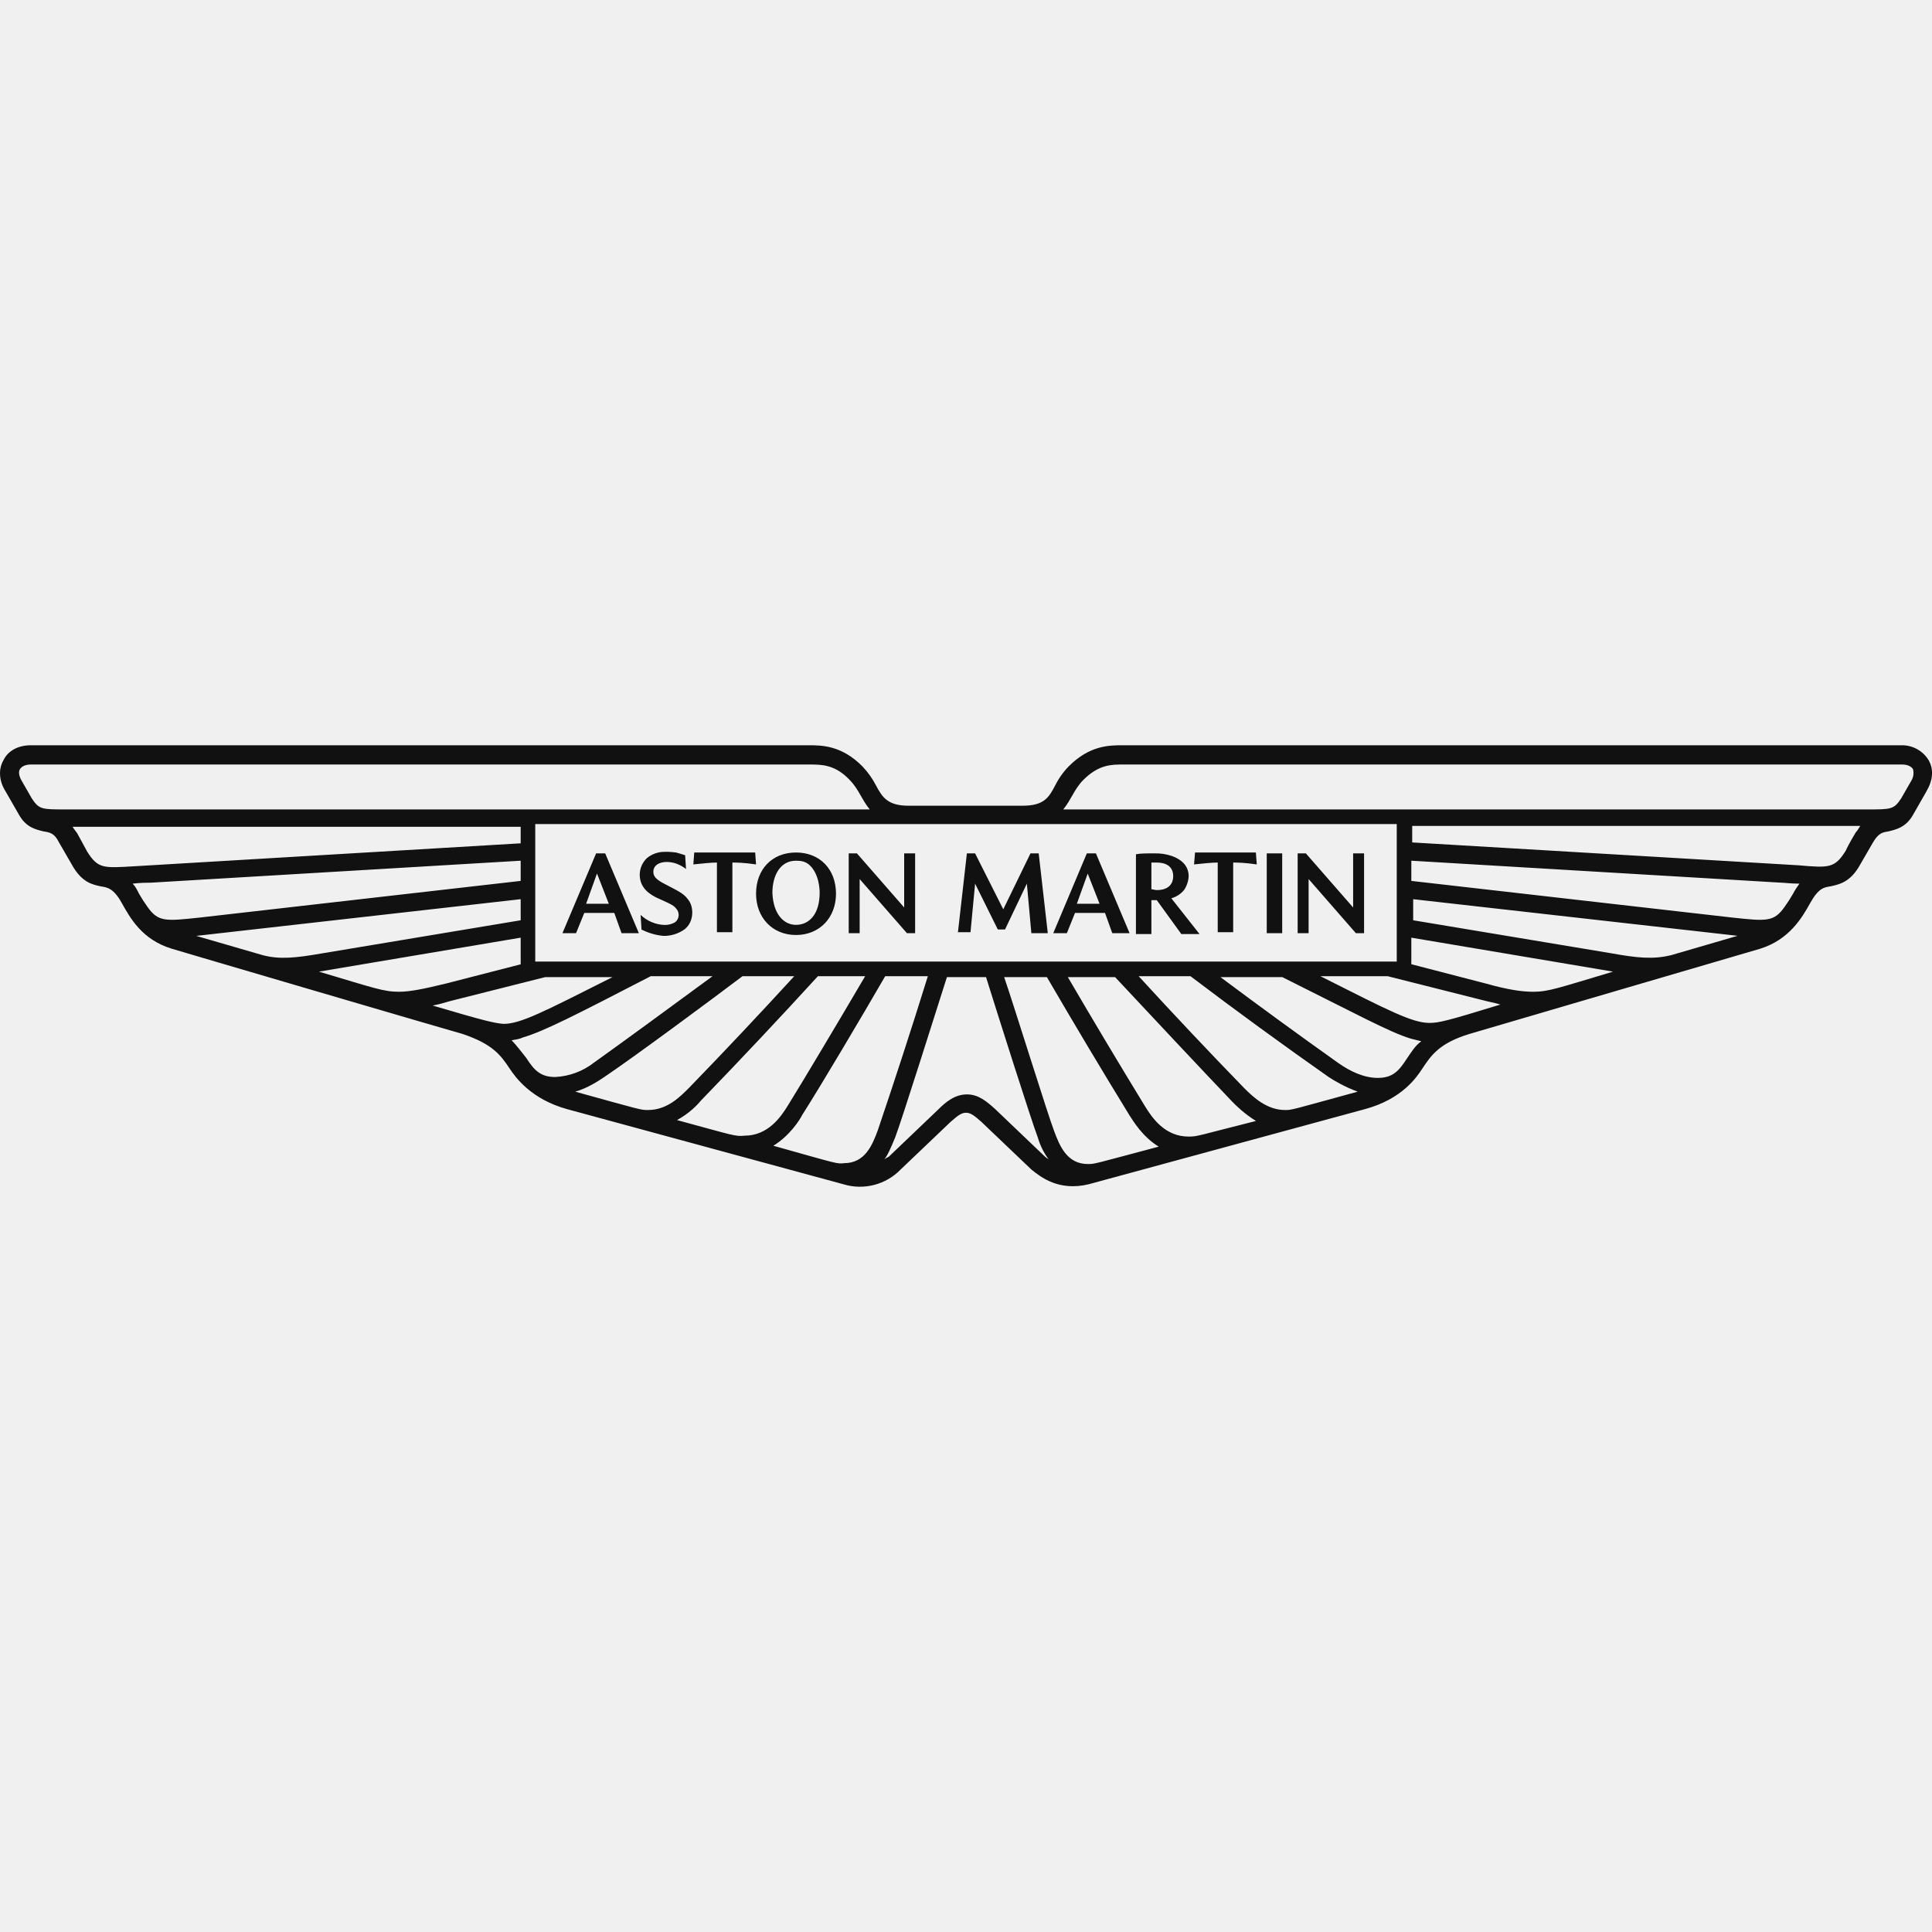
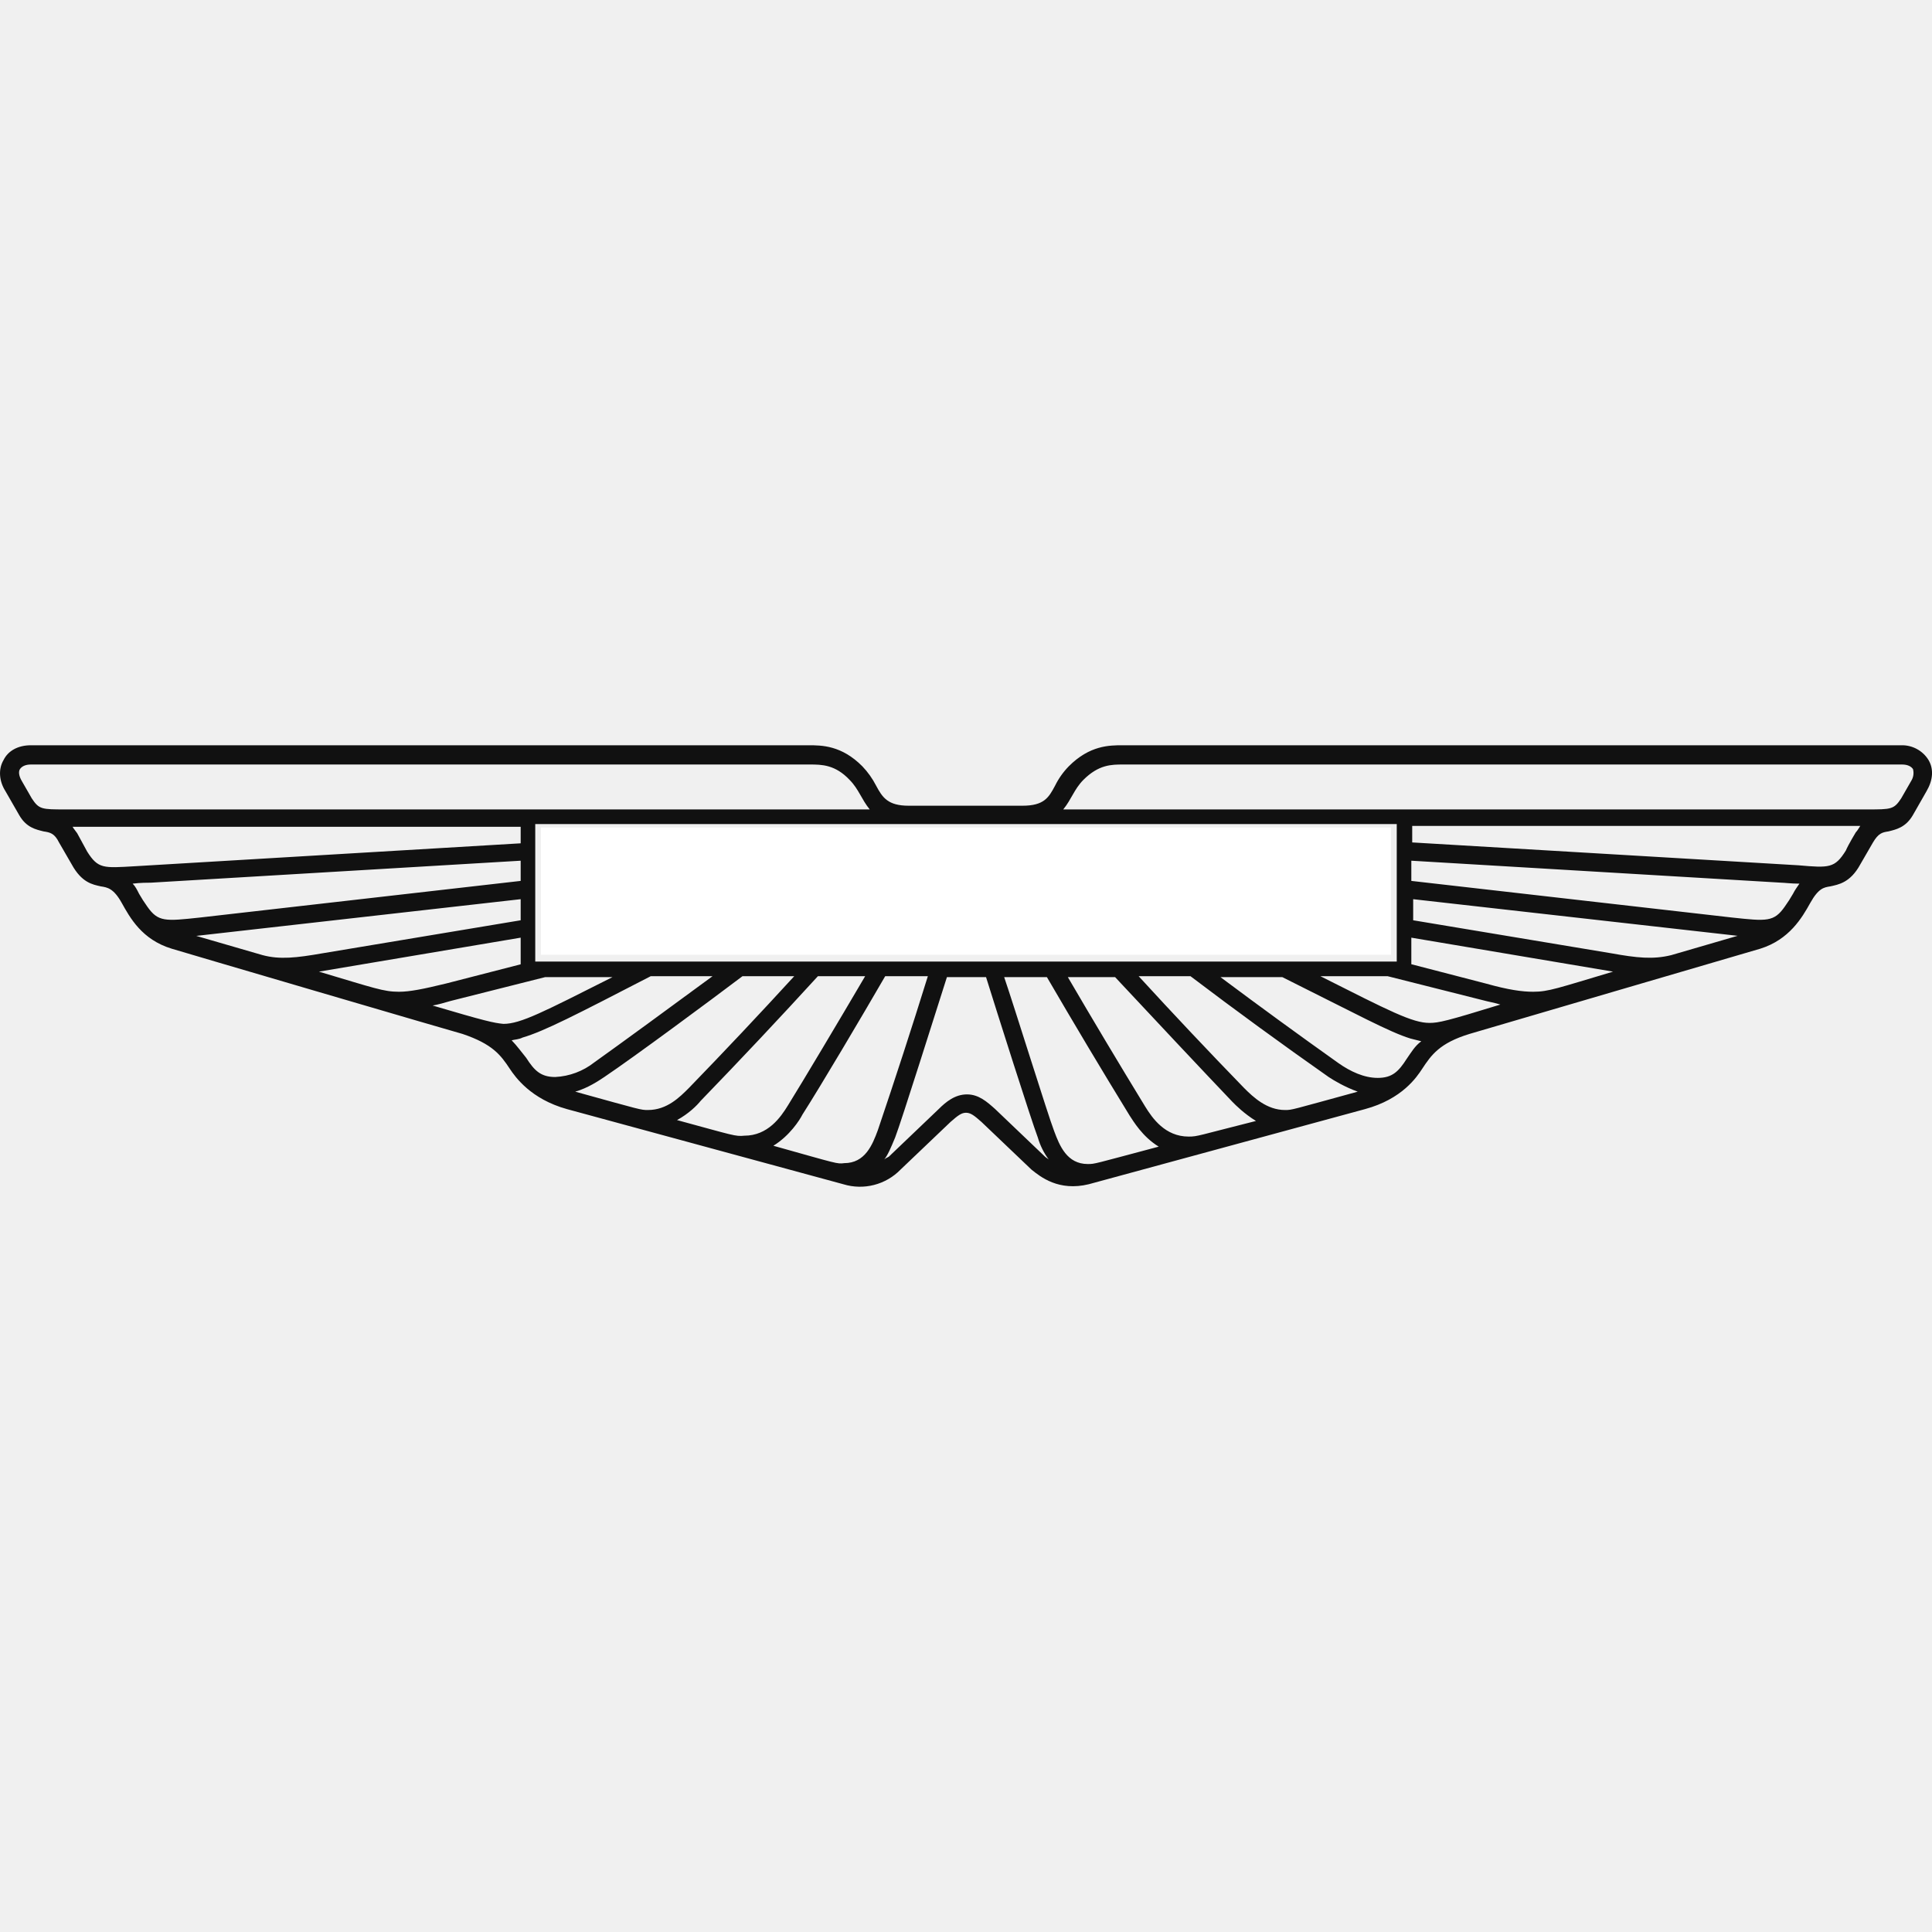
<svg xmlns="http://www.w3.org/2000/svg" fill="#111111" role="img" viewBox="0 0 24 24">
  <path d="M.383 9.258c-.158 0-.282.068-.338.182-.068.114-.057.262.022.387l.17.296c.09.16.214.182.304.205.08.012.136.023.192.137l.158.273c.125.228.26.25.362.273.079.012.158.023.259.205.102.182.249.456.621.569.034.012 3.601 1.059 3.613 1.059.373.126.474.262.587.433.068.102.26.376.711.501l3.432.933a.704.704 0 0 0 .711-.182l.621-.592c.091-.08.136-.114.192-.114.057 0 .102.034.192.114l.621.592c.113.091.339.273.712.182l3.431-.933c.463-.125.644-.399.711-.501.113-.171.215-.319.587-.433 0 0 3.568-1.047 3.613-1.059.361-.113.52-.387.621-.569.102-.182.169-.193.248-.205.102-.023.249-.045.373-.273l.158-.273c.068-.114.113-.125.192-.137.09-.023.214-.046.305-.205l.169-.296c.079-.136.091-.273.023-.387a.386.386 0 0 0-.339-.182h-9.675c-.158 0-.406 0-.666.262a.938.938 0 0 0-.169.239c-.079.148-.136.25-.407.25h-1.411c-.26 0-.327-.102-.406-.25a1.017 1.017 0 0 0-.17-.239c-.259-.262-.508-.262-.666-.262H.383Zm.001.239h9.675c.146 0 .316 0 .497.193.112.114.146.24.248.365H.812c-.293 0-.327 0-.417-.137l-.124-.216c-.034-.057-.045-.114-.023-.148.023-.034.068-.057.136-.057Zm13.569 0h9.675c.068 0 .113.023.136.057a.186.186 0 0 1-.023.148l-.124.216c-.09.137-.124.137-.418.137h-9.991c.102-.125.136-.251.248-.365.192-.193.351-.193.497-.193Zm-7.304.74h10.702v1.708H6.649v-1.708Zm10.894.023h5.566c-.023.034-.034.057-.056.08 0 0-.09.148-.124.227-.136.217-.204.216-.587.182l-4.799-.284v-.205Zm-16.641.011h5.566v.205l-4.798.285c-.383.022-.451.034-.587-.182l-.124-.228c-.023-.034-.045-.057-.057-.08Zm7.354.311a.341.341 0 0 0-.219.077.287.287 0 0 0-.09.204c0 .126.067.217.203.285.147.068.214.091.248.137a.115.115 0 0 1-.011.171.245.245 0 0 1-.135.034.453.453 0 0 1-.294-.125l.011.182c.085.043.177.07.271.079a.438.438 0 0 0 .26-.079c.124-.091.124-.285.045-.376-.056-.08-.147-.114-.316-.205-.079-.045-.113-.08-.113-.137 0-.113.147-.147.282-.102a.44.44 0 0 1 .124.068l-.011-.171a2.09 2.09 0 0 0-.113-.034c-.011 0-.07-.011-.142-.008Zm.368.008-.011.148c.124-.012.214-.023.293-.023v.865h.192v-.865c.046 0 .136 0 .294.023l-.011-.148h-.757Zm1.264 0c-.293 0-.496.205-.496.512 0 .296.203.513.496.513.294 0 .497-.217.497-.513 0-.307-.203-.512-.497-.512Zm4.957 0-.012.148c.124-.012.215-.023.294-.023v.877-.012h.192v-.865c.045 0 .135 0 .293.023l-.011-.148h-.756Zm-.508.011c-.102 0-.17 0-.226.011v.991h.192v-.421h.067l.305.421h.226l-.35-.444a.32.32 0 0 0 .158-.103.338.338 0 0 0 .057-.17c0-.148-.113-.217-.204-.251a.62.62 0 0 0-.225-.034Zm-6.932 0-.418.991h.169l.102-.251h.373l.09.251h.215l-.418-.991h-.113Zm3.138 0v.991h.136v-.672l.587.672h.102v-.991h-.136v.672l-.587-.672h-.102Zm1.468 0-.111.979h.156l.057-.603.282.569h.09l.271-.569.056.615h.204l-.113-.991h-.102l-.338.695-.35-.695h-.102Zm-.111.979h-.002v.012l.002-.012Zm1.601-.979-.417.991h.169l.101-.251h.373l.09.251h.215l-.418-.991h-.113Zm2.235 0v.991h.192v-.991h-.192Zm.384 0v.991h.136v-.672l.587.672h.102v-.991h-.136v.672l-.587-.672h-.102Zm-9.652.091v.251l-3.985.455c-.429.046-.519.057-.654-.137a1.834 1.834 0 0 1-.102-.159c-.023-.046-.045-.091-.079-.125.09-.012.192-.012.226-.012l4.594-.273Zm11.064 0 4.595.273c.034 0 .124.012.226.012-.023.034-.057.08-.079.125a1.834 1.834 0 0 1-.102.159c-.135.194-.226.183-.655.137l-3.985-.455v-.251Zm-7.644 0c.068 0 .114.011.159.046.135.114.135.33.135.352 0 .274-.136.399-.294.399-.146 0-.282-.125-.293-.398 0-.205.09-.399.293-.399Zm4.415.023h.067c.113 0 .204.046.204.171 0 .08-.046.171-.204.171-.022 0-.056-.012-.078-.012h.011v-.33Zm-6.887.136.147.376h-.282l.135-.376Zm6.096.001.147.375h-.282l.135-.375Zm4.043.318 4.03.455-.824.24c-.226.056-.429.034-.745-.023l-2.461-.41v-.262Zm-11.087 0v.262l-2.461.41c-.327.057-.531.08-.745.023l-.824-.239 4.03-.456Zm0 .478v.331l-.925.238c-.283.069-.452.103-.587.103-.192 0-.305-.045-.994-.25l2.506-.422Zm11.064 0 2.506.422c-.688.205-.801.25-.993.25-.135 0-.305-.023-.587-.102l-.926-.24v-.33Zm-9.449.479h.768c-.463.341-1.163.853-1.468 1.07a.853.853 0 0 1-.486.182c-.18 0-.259-.08-.361-.239-.056-.068-.113-.148-.18-.217.045-.011.09-.011.135-.034.271-.079.666-.284 1.592-.762Zm1.14 0h.643a66.598 66.598 0 0 1-1.309 1.389c-.113.113-.271.273-.508.273-.09 0-.079 0-.903-.228.158-.045.293-.137.361-.182.373-.251 1.31-.945 1.716-1.252Zm.937 0h.587c-.327.557-.768 1.297-.959 1.605-.091.148-.249.376-.542.376-.113.011-.125-.001-.836-.194.147-.08.248-.182.294-.239a74.643 74.643 0 0 0 1.456-1.548Zm.836 0h.53a79.998 79.998 0 0 1-.621 1.912c-.067.182-.158.41-.418.41-.09.011-.067.012-.88-.216.203-.125.327-.319.361-.387.226-.353.745-1.23 1.028-1.719Zm3.149 0h.644a58.301 58.301 0 0 0 1.716 1.252c.068.045.203.125.361.182-.834.228-.813.228-.903.228-.226 0-.395-.16-.508-.273a66.367 66.367 0 0 1-1.31-1.389Zm2.258 0h.836l1.174.296c.079.022.158.034.225.056-.666.205-.767.228-.88.228-.214 0-.497-.148-1.355-.58Zm-9.63.011h.836c-.858.432-1.141.581-1.355.581-.124-.012-.226-.035-.88-.228.067-.011.146-.034.225-.057l1.174-.296Zm4.99 0h.486c.124.398.564 1.787.643 1.992a.857.857 0 0 0 .136.274c-.012-.012-.034-.023-.046-.035l-.62-.592c-.102-.091-.204-.182-.35-.182-.147 0-.26.091-.351.182l-.62.592c-.023.012-.045.023-.057.035.045-.057.079-.137.136-.274.079-.205.519-1.605.643-1.992Zm.711 0h.531c.336.577.678 1.15 1.027 1.719.046.069.158.262.362.387-.813.216-.791.216-.881.216-.259 0-.35-.227-.418-.409-.079-.205-.496-1.549-.621-1.913Zm.791 0h.587c.372.399 1.151 1.229 1.456 1.548.045.046.147.148.294.239-.723.182-.723.194-.836.194-.293 0-.451-.228-.542-.376a95.865 95.865 0 0 1-.959-1.605Zm1.896 0h.768c.937.467 1.332.683 1.592.763l.135.034c-.079.057-.124.136-.18.216-.102.16-.181.239-.361.239-.17 0-.339-.079-.486-.182a75.759 75.759 0 0 1-1.468-1.07Z" />
+   <path fill="#ffffff" d="M6.72 10.28h10.56v1.58H6.72z" />
</svg>
